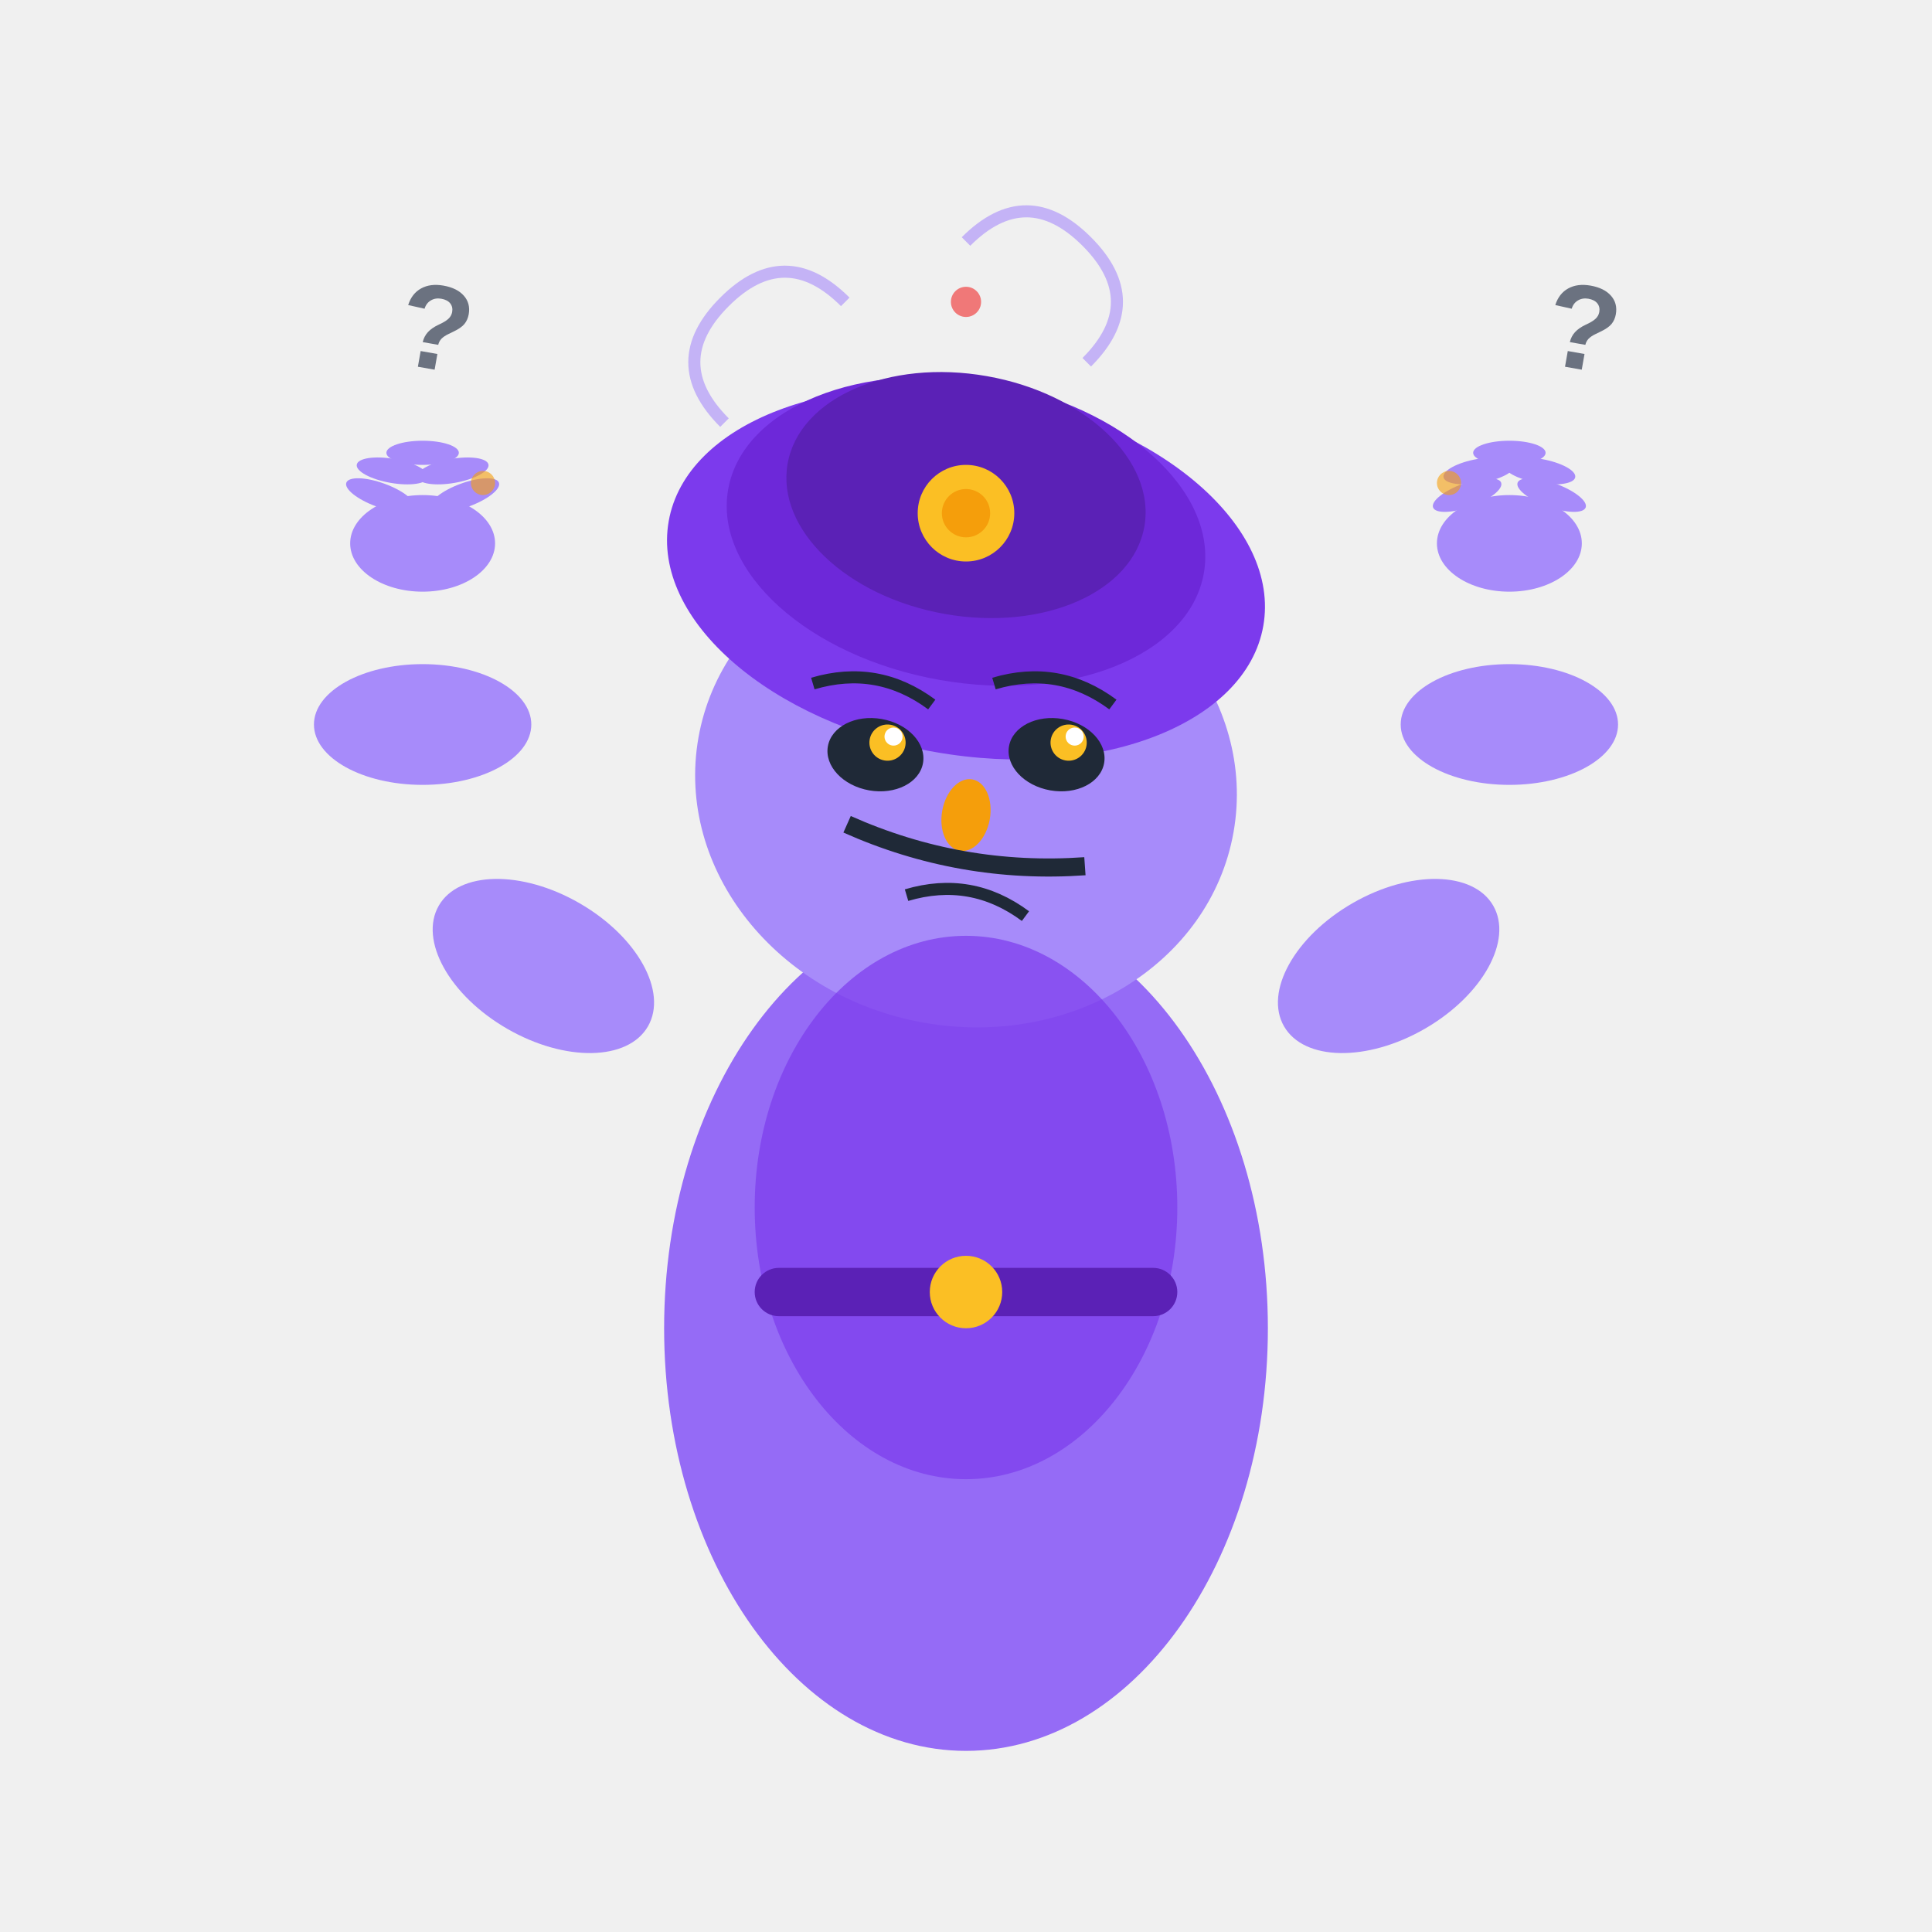
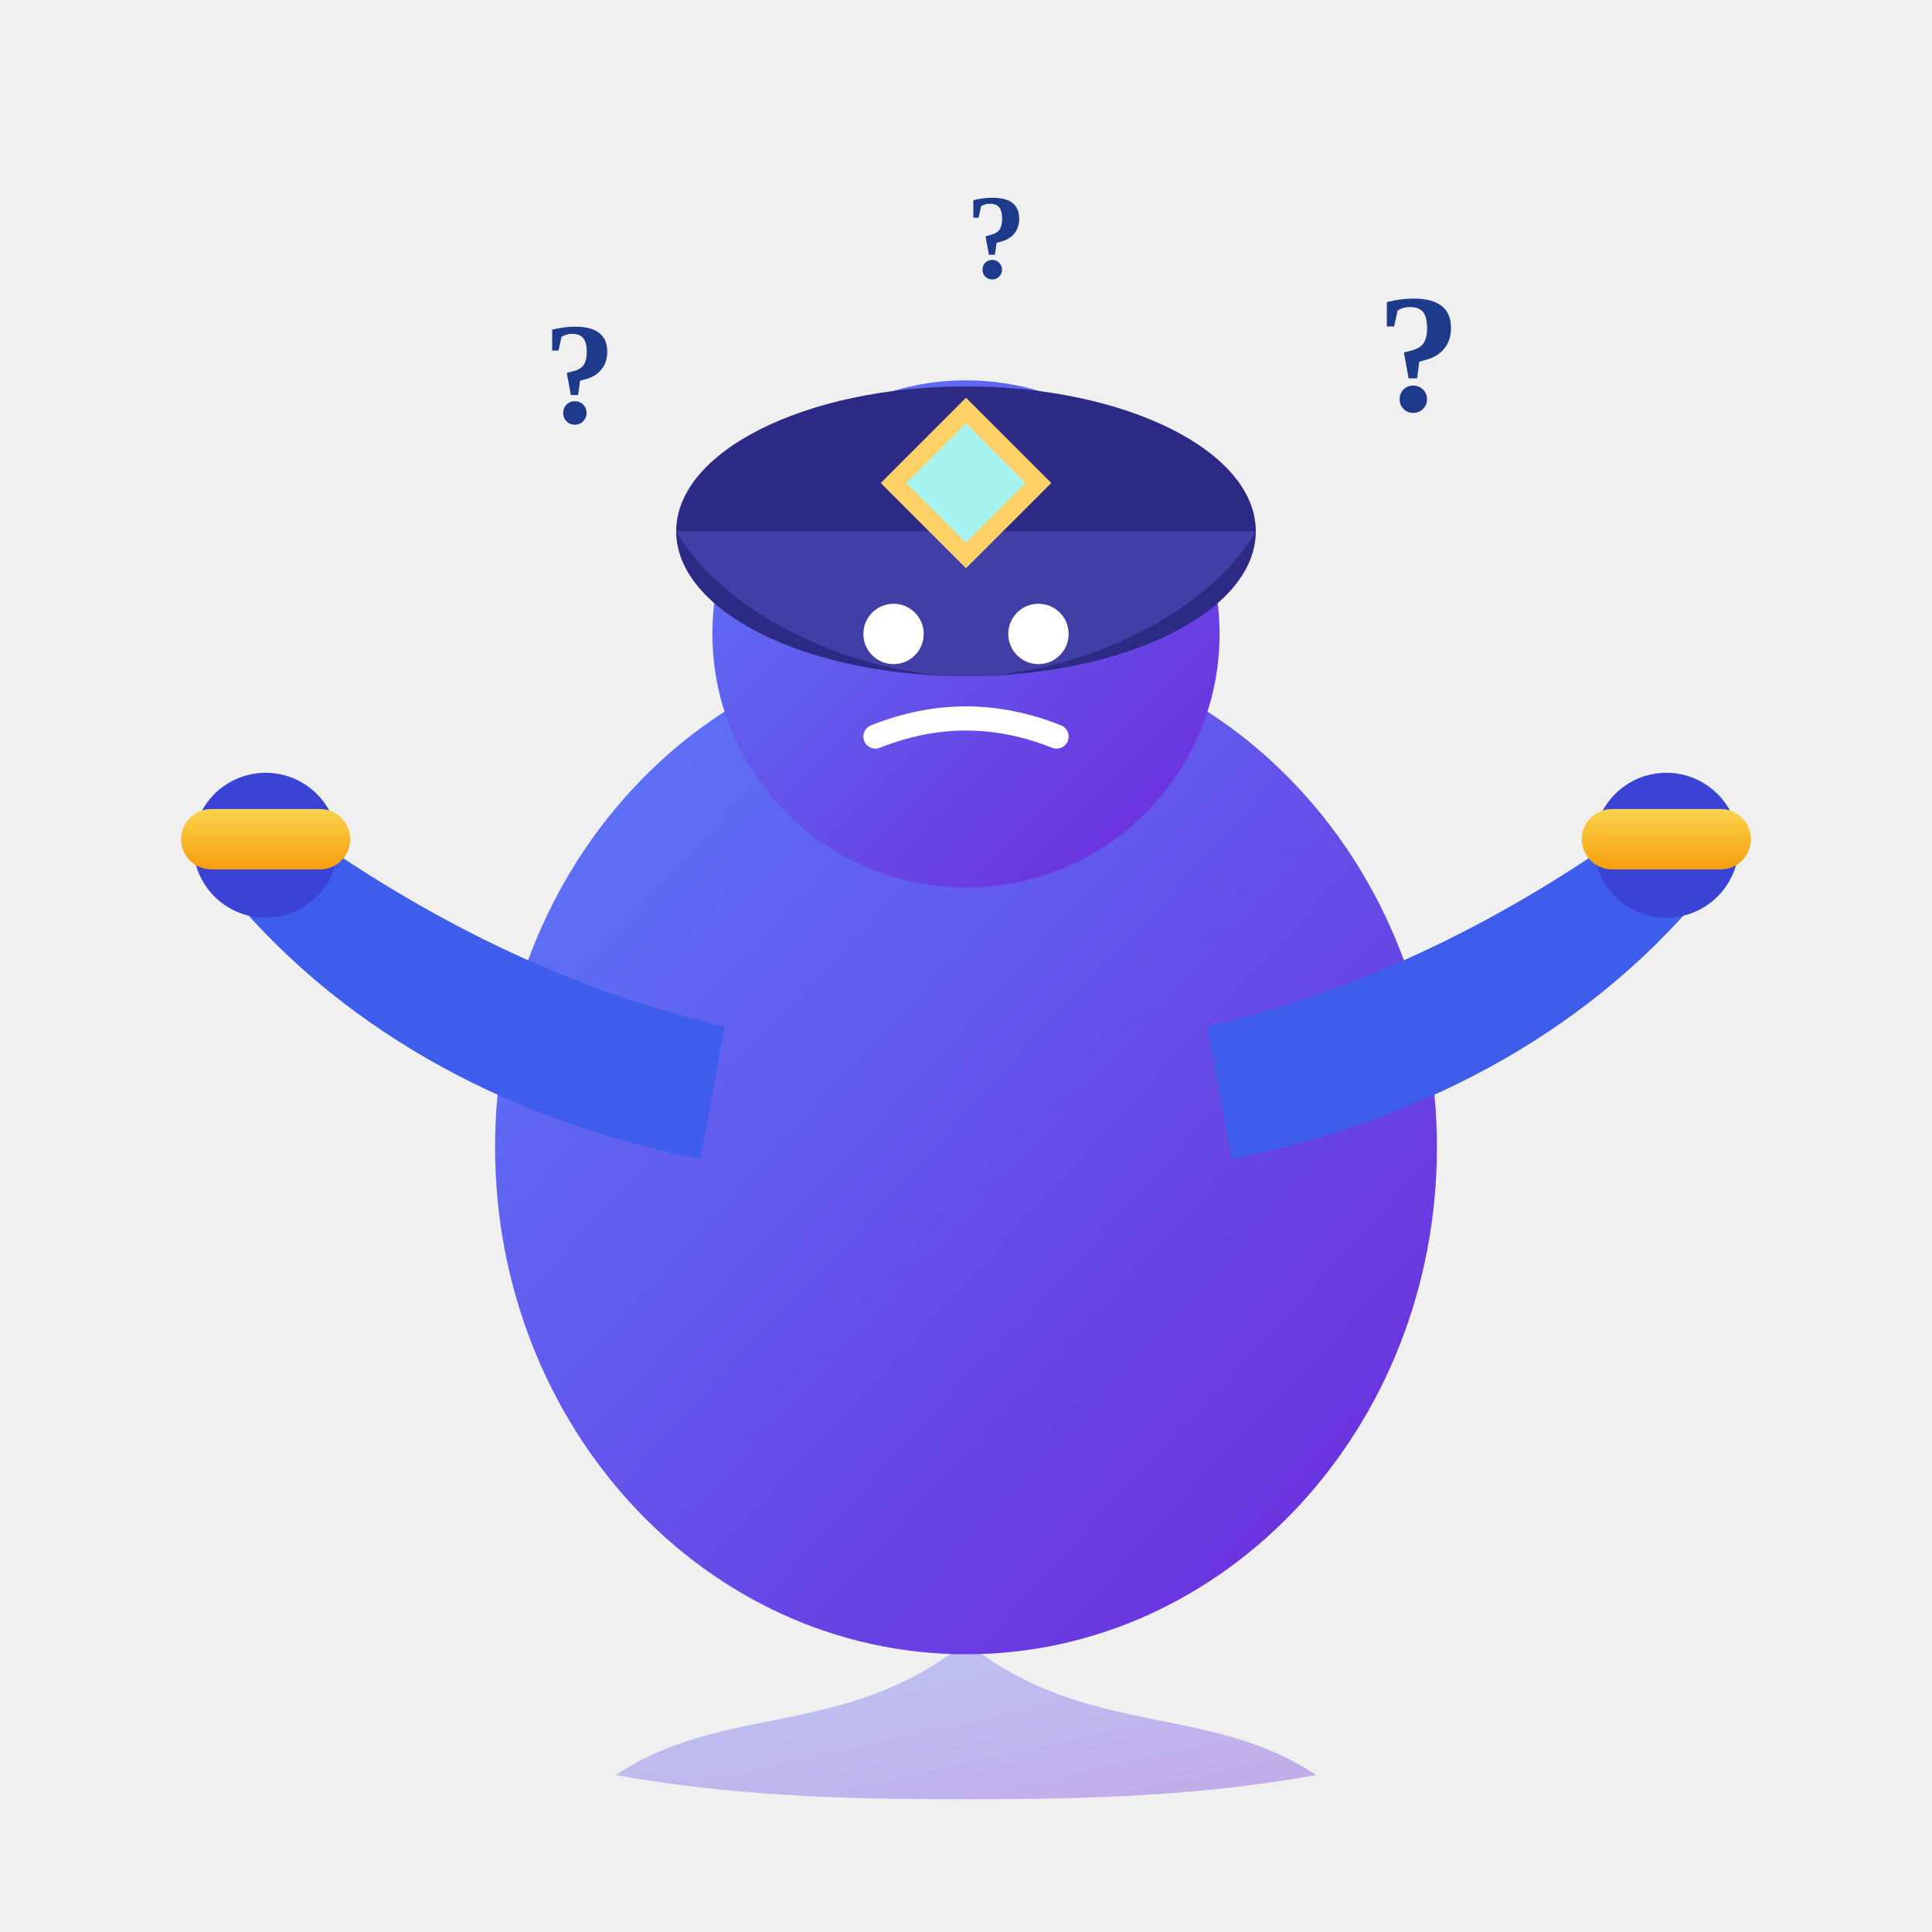
- <svg xmlns="http://www.w3.org/2000/svg" viewBox="0 0 320 320">
-   <ellipse cx="160" cy="220" rx="50" ry="70" fill="#8B5CF6" opacity="0.9" />
-   <ellipse cx="160" cy="130" rx="45" ry="40" fill="#A78BFA" transform="rotate(10 160 130)" />
-   <ellipse cx="160" cy="95" rx="50" ry="30" fill="#7C3AED" transform="rotate(10 160 95)" />
-   <ellipse cx="160" cy="88" rx="40" ry="25" fill="#6D28D9" transform="rotate(10 160 88)" />
-   <ellipse cx="160" cy="82" rx="30" ry="20" fill="#5B21B6" transform="rotate(10 160 82)" />
-   <circle cx="160" cy="85" r="8" fill="#FBBF24" />
-   <circle cx="160" cy="85" r="4" fill="#F59E0B" />
-   <ellipse cx="145" cy="125" rx="8" ry="6" fill="#1F2937" transform="rotate(10 145 125)" />
-   <ellipse cx="175" cy="125" rx="8" ry="6" fill="#1F2937" transform="rotate(10 175 125)" />
-   <circle cx="147" cy="123" r="3" fill="#FBBF24" transform="rotate(10 147 123)" />
-   <circle cx="177" cy="123" r="3" fill="#FBBF24" transform="rotate(10 177 123)" />
-   <circle cx="148" cy="122" r="1.5" fill="#FFFFFF" transform="rotate(10 148 122)" />
-   <circle cx="178" cy="122" r="1.5" fill="#FFFFFF" transform="rotate(10 178 122)" />
-   <path d="M 135 115 Q 145 110 155 115" stroke="#1F2937" stroke-width="2" fill="none" transform="rotate(10 145 112)" />
-   <path d="M 165 115 Q 175 110 185 115" stroke="#1F2937" stroke-width="2" fill="none" transform="rotate(10 175 112)" />
-   <ellipse cx="160" cy="135" rx="4" ry="6" fill="#F59E0B" transform="rotate(10 160 135)" />
-   <path d="M 140 140 Q 160 145 180 140" stroke="#1F2937" stroke-width="3" fill="none" transform="rotate(10 160 140)" />
-   <path d="M 150 150 Q 160 145 170 150" stroke="#1F2937" stroke-width="2" fill="none" transform="rotate(10 160 150)" />
-   <ellipse cx="90" cy="160" rx="12" ry="20" fill="#A78BFA" transform="rotate(-60 90 160)" />
-   <ellipse cx="70" cy="120" rx="10" ry="18" fill="#A78BFA" transform="rotate(-90 70 120)" />
-   <ellipse cx="70" cy="90" rx="8" ry="12" fill="#A78BFA" transform="rotate(-90 70 90)" />
-   <ellipse cx="70" cy="75" rx="2" ry="6" fill="#A78BFA" transform="rotate(-90 70 75)" />
-   <ellipse cx="65" cy="78" rx="2" ry="6" fill="#A78BFA" transform="rotate(-80 65 78)" />
-   <ellipse cx="75" cy="78" rx="2" ry="6" fill="#A78BFA" transform="rotate(-100 75 78)" />
-   <ellipse cx="63" cy="82" rx="2" ry="6" fill="#A78BFA" transform="rotate(-70 63 82)" />
-   <ellipse cx="77" cy="82" rx="2" ry="6" fill="#A78BFA" transform="rotate(-110 77 82)" />
-   <ellipse cx="230" cy="160" rx="12" ry="20" fill="#A78BFA" transform="rotate(60 230 160)" />
-   <ellipse cx="250" cy="120" rx="10" ry="18" fill="#A78BFA" transform="rotate(90 250 120)" />
-   <ellipse cx="250" cy="90" rx="8" ry="12" fill="#A78BFA" transform="rotate(90 250 90)" />
-   <ellipse cx="250" cy="75" rx="2" ry="6" fill="#A78BFA" transform="rotate(90 250 75)" />
-   <ellipse cx="245" cy="78" rx="2" ry="6" fill="#A78BFA" transform="rotate(80 245 78)" />
-   <ellipse cx="255" cy="78" rx="2" ry="6" fill="#A78BFA" transform="rotate(100 255 78)" />
-   <ellipse cx="243" cy="82" rx="2" ry="6" fill="#A78BFA" transform="rotate(70 243 82)" />
-   <ellipse cx="257" cy="82" rx="2" ry="6" fill="#A78BFA" transform="rotate(110 257 82)" />
-   <ellipse cx="160" cy="200" rx="35" ry="45" fill="#7C3AED" opacity="0.7" />
-   <rect x="125" y="210" width="70" height="8" rx="4" fill="#5B21B6" />
-   <circle cx="160" cy="214" r="6" fill="#FBBF24" />
-   <text x="65" y="60" font-family="Arial, sans-serif" font-size="20" fill="#6B7280" font-weight="bold" transform="rotate(10 65 60)">?</text>
-   <text x="255" y="60" font-family="Arial, sans-serif" font-size="20" fill="#6B7280" font-weight="bold" transform="rotate(10 255 60)">?</text>
-   <circle cx="80" cy="80" r="2" fill="#F59E0B" opacity="0.6">
-     <animate attributeName="opacity" values="0.6;0.1;0.6" dur="1.5s" repeatCount="indefinite" />
-   </circle>
-   <circle cx="240" cy="80" r="2" fill="#F59E0B" opacity="0.6">
-     <animate attributeName="opacity" values="0.6;0.1;0.6" dur="1.5s" repeatCount="indefinite" />
-   </circle>
-   <circle cx="160" cy="50" r="2.5" fill="#EF4444" opacity="0.7">
-     <animate attributeName="opacity" values="0.7;0.1;0.7" dur="2.5s" repeatCount="indefinite" />
-   </circle>
-   <path d="M 160 40 Q 170 30 180 40 Q 190 50 180 60" stroke="#A78BFA" stroke-width="2" fill="none" opacity="0.6">
-     <animate attributeName="opacity" values="0.6;0.2;0.6" dur="3s" repeatCount="indefinite" />
-   </path>
-   <path d="M 140 50 Q 130 40 120 50 Q 110 60 120 70" stroke="#A78BFA" stroke-width="2" fill="none" opacity="0.6">
-     <animate attributeName="opacity" values="0.6;0.2;0.6" dur="2.5s" repeatCount="indefinite" />
-   </path>
+ <svg xmlns="http://www.w3.org/2000/svg" viewBox="0 0 320 320" role="img" aria-label="Genie shrugging with question marks">
+   <defs>
+     <linearGradient id="body" x1="0" y1="0" x2="1" y2="1">
+       <stop offset="0" stop-color="#5b7cfa" />
+       <stop offset="1" stop-color="#6d28d9" />
+     </linearGradient>
+     <linearGradient id="gold" x1="0" y1="0" x2="0" y2="1">
+       <stop offset="0" stop-color="#fcd34d" />
+       <stop offset="1" stop-color="#f59e0b" />
+     </linearGradient>
+   </defs>
+   <path d="M160 272c-20 16-40 10-58 22 22 4 44 4 58 4s36 0 58-4c-18-12-38-6-58-22z" fill="url(#body)" opacity=".35" />
+   <ellipse cx="160" cy="190" rx="78" ry="84" fill="url(#body)" />
+   <path d="M120 170c-26-6-50-18-72-34l-10 12c20 24 48 38 78 44l4-22z" fill="#3f5deb" />
+   <path d="M200 170c26-6 50-18 72-34l10 12c-20 24-48 38-78 44l-4-22z" fill="#3f5deb" />
+   <circle cx="44" cy="140" r="12" fill="#3b43d6" />
+   <circle cx="276" cy="140" r="12" fill="#3b43d6" />
+   <rect x="30" y="134" width="28" height="10" rx="5" fill="url(#gold)" />
+   <rect x="262" y="134" width="28" height="10" rx="5" fill="url(#gold)" />
+   <circle cx="160" cy="105" r="42" fill="url(#body)" />
+   <ellipse cx="160" cy="88" rx="48" ry="24" fill="#2d2a86" />
+   <path d="M112 88h96c-8 14-30 24-48 24s-40-10-48-24z" fill="#413ea6" />
+   <polygon points="160,68 172,80 160,92 148,80" fill="#a7f3f0" stroke="#ffd166" stroke-width="3" />
+   <circle cx="148" cy="105" r="5" fill="#fff" />
+   <circle cx="172" cy="105" r="5" fill="#fff" />
+   <path d="M145 122q15 -6 30 0" stroke="#fff" stroke-width="4" fill="none" stroke-linecap="round" />
+   <text x="90" y="70" font-size="24" font-weight="800" fill="#1e3a8a">?</text>
+   <text x="228" y="68" font-size="28" font-weight="800" fill="#1e3a8a">?</text>
+   <text x="160" y="46" font-size="20" font-weight="800" fill="#1e3a8a">?</text>
</svg>
